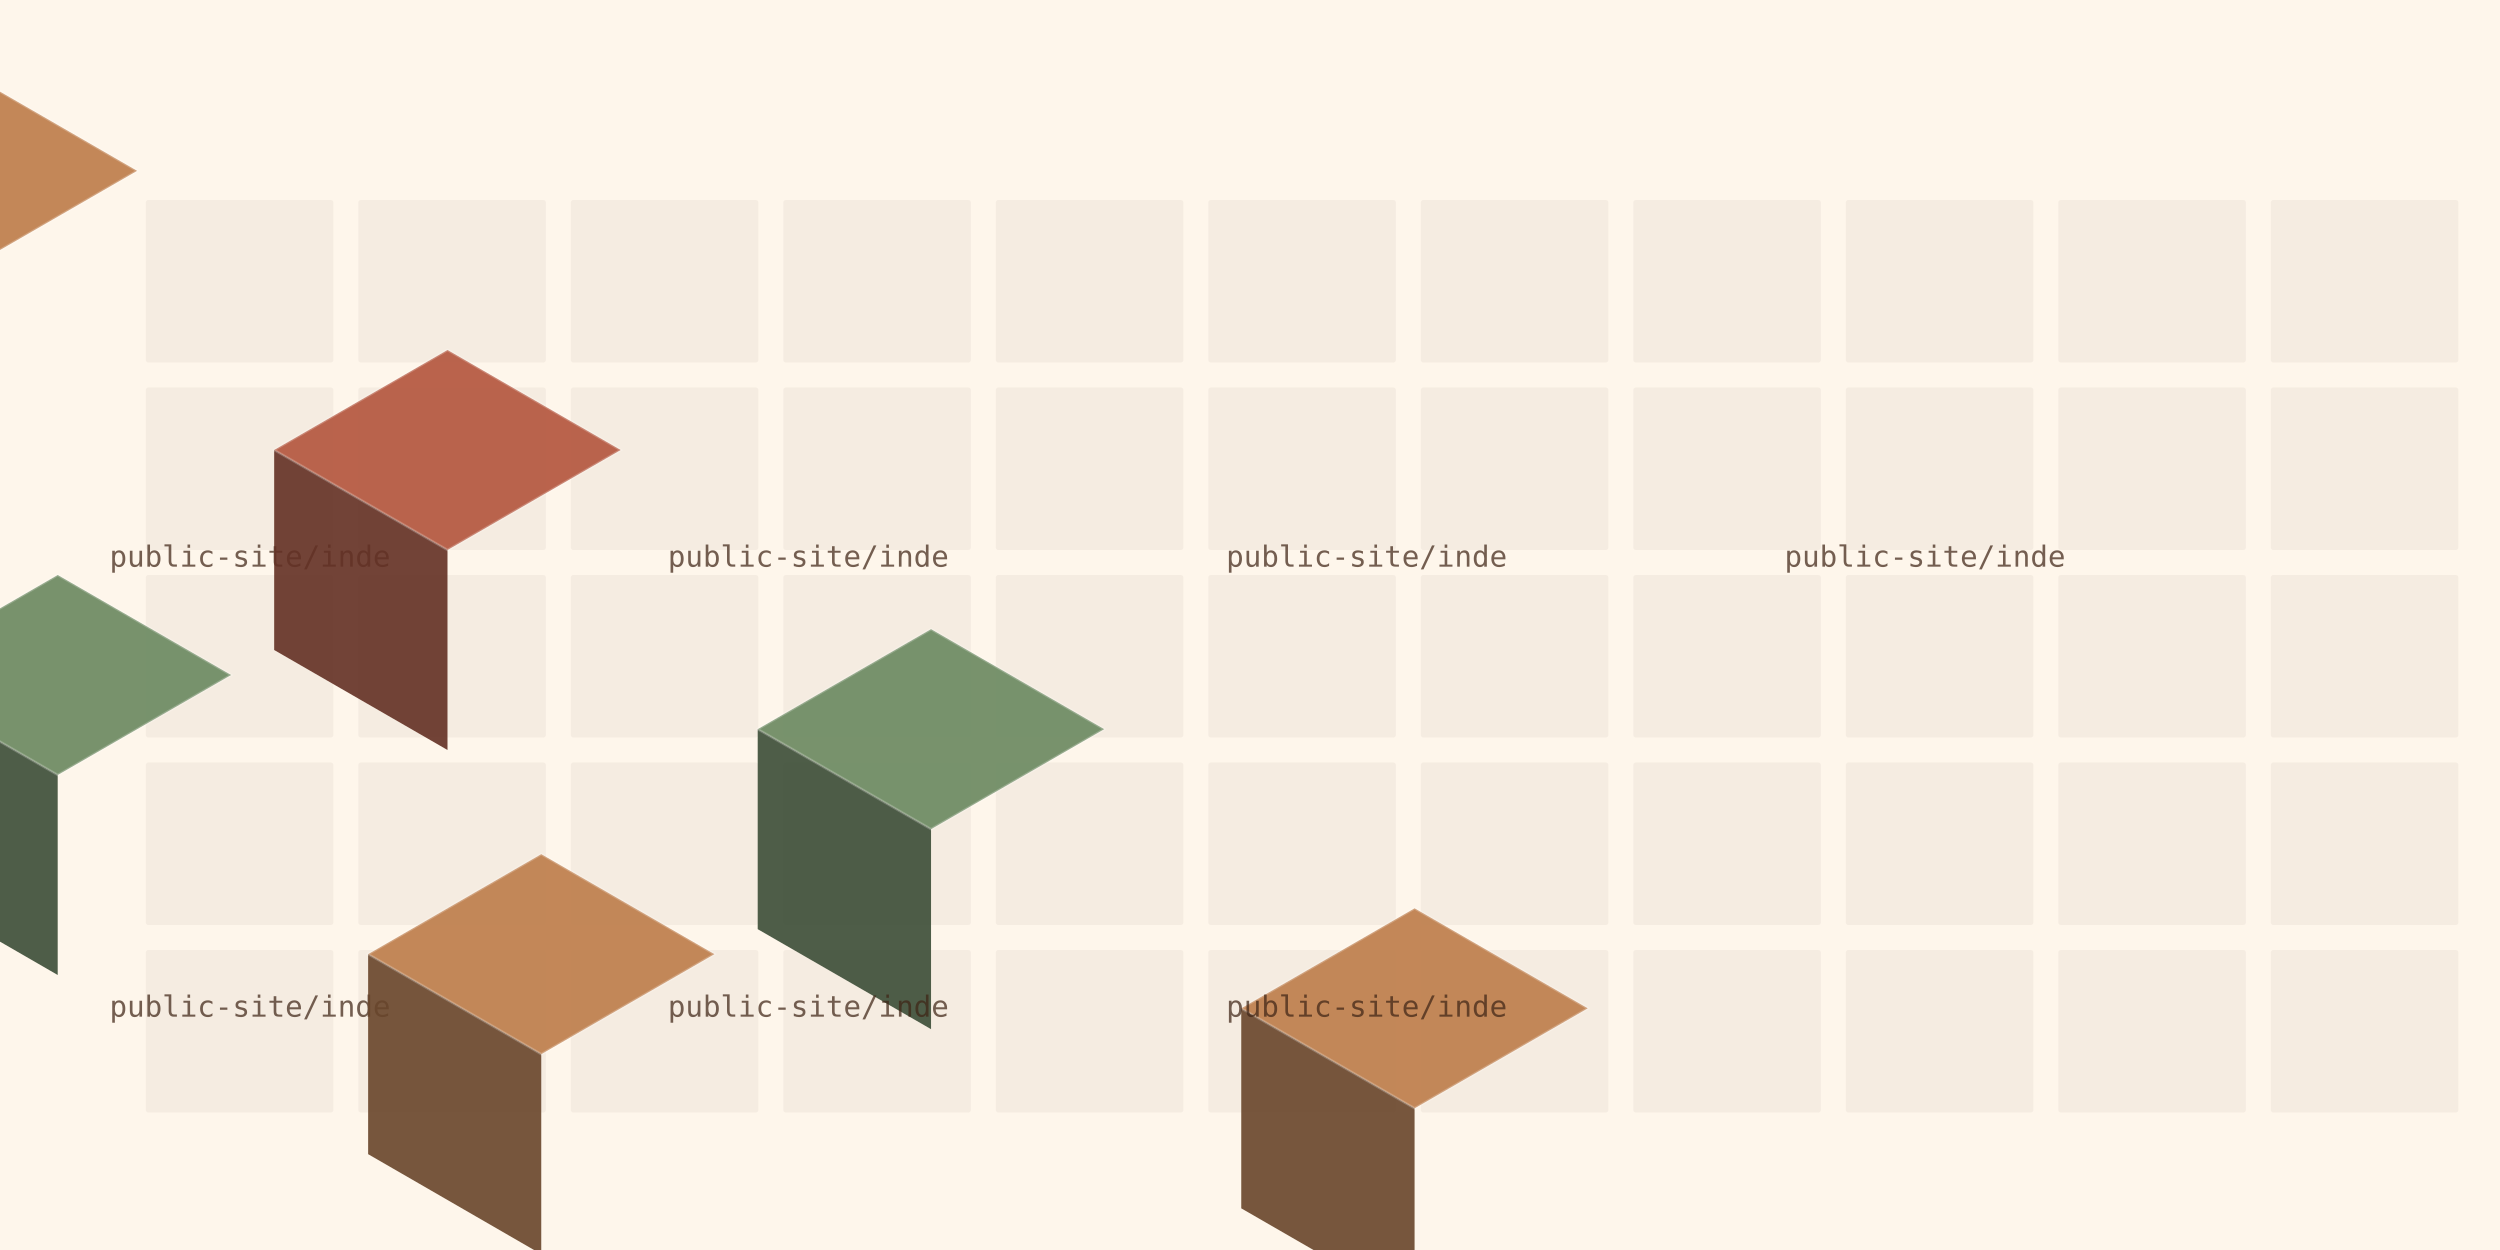
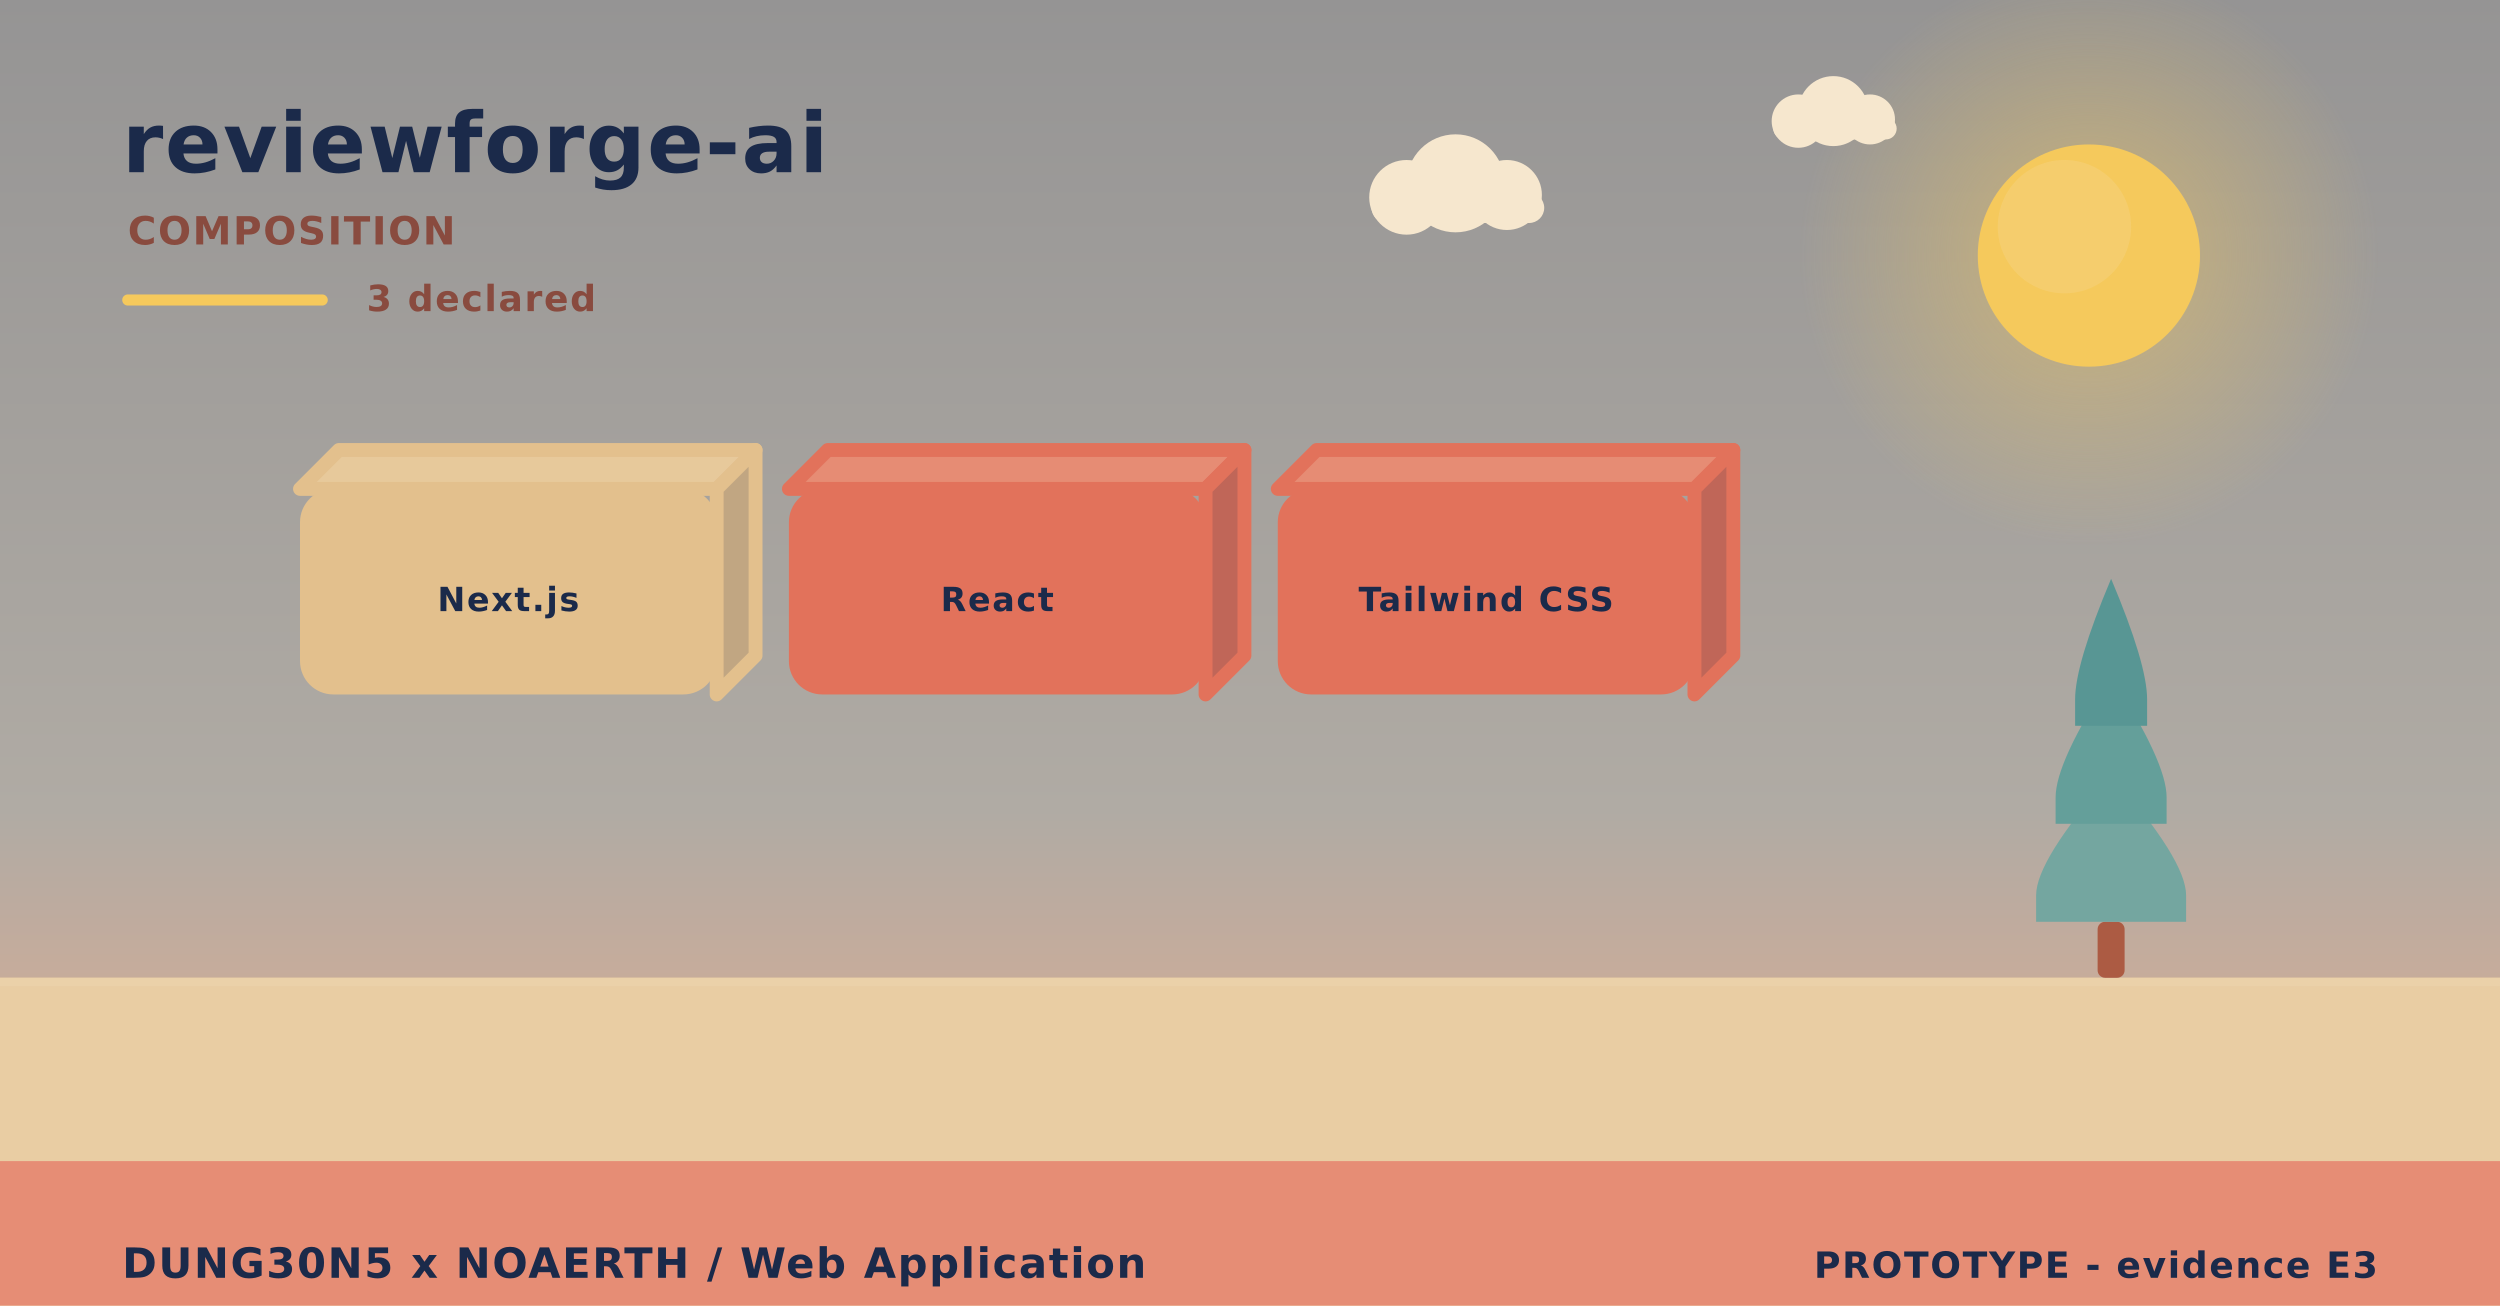
- <svg xmlns="http://www.w3.org/2000/svg" viewBox="0 0 1200 600" width="1200" height="600" role="img" aria-label="reviewforge-ai component map">
-   <rect width="1200" height="600" fill="#fef6eb" />
-   <defs>
-     <linearGradient id="gc" x1="0" y1="0" x2="1" y2="1">
-       <stop offset="0%" stop-color="#be7e4c" />
-       <stop offset="100%" stop-color="#b4573f" />
-     </linearGradient>
-   </defs>
-   <rect x="70.00" y="96.00" width="90.00" height="78.00" rx="1.20" fill="#3f2516" opacity="0.05" />
-   <rect x="172.00" y="96.00" width="90.00" height="78.00" rx="1.20" fill="#3f2516" opacity="0.05" />
-   <rect x="274.00" y="96.00" width="90.00" height="78.00" rx="1.20" fill="#3f2516" opacity="0.05" />
-   <rect x="376.00" y="96.00" width="90.00" height="78.00" rx="1.20" fill="#3f2516" opacity="0.05" />
-   <rect x="478.00" y="96.00" width="90.00" height="78.00" rx="1.20" fill="#3f2516" opacity="0.05" />
-   <rect x="580.00" y="96.00" width="90.00" height="78.00" rx="1.20" fill="#3f2516" opacity="0.05" />
-   <rect x="682.00" y="96.00" width="90.00" height="78.00" rx="1.20" fill="#3f2516" opacity="0.05" />
-   <rect x="784.00" y="96.00" width="90.00" height="78.00" rx="1.20" fill="#3f2516" opacity="0.05" />
-   <rect x="886.00" y="96.00" width="90.00" height="78.00" rx="1.20" fill="#3f2516" opacity="0.05" />
-   <rect x="988.00" y="96.00" width="90.00" height="78.00" rx="1.20" fill="#3f2516" opacity="0.05" />
-   <rect x="1090.00" y="96.00" width="90.00" height="78.00" rx="1.20" fill="#3f2516" opacity="0.05" />
-   <rect x="70.00" y="186.00" width="90.00" height="78.00" rx="1.20" fill="#3f2516" opacity="0.05" />
-   <rect x="172.00" y="186.00" width="90.00" height="78.00" rx="1.20" fill="#3f2516" opacity="0.05" />
-   <rect x="274.00" y="186.00" width="90.00" height="78.00" rx="1.20" fill="#3f2516" opacity="0.05" />
-   <rect x="376.00" y="186.00" width="90.00" height="78.00" rx="1.20" fill="#3f2516" opacity="0.05" />
-   <rect x="478.00" y="186.00" width="90.00" height="78.00" rx="1.20" fill="#3f2516" opacity="0.05" />
-   <rect x="580.00" y="186.00" width="90.00" height="78.00" rx="1.20" fill="#3f2516" opacity="0.05" />
-   <rect x="682.00" y="186.00" width="90.00" height="78.00" rx="1.20" fill="#3f2516" opacity="0.05" />
-   <rect x="784.00" y="186.00" width="90.00" height="78.00" rx="1.20" fill="#3f2516" opacity="0.05" />
-   <rect x="886.00" y="186.00" width="90.00" height="78.00" rx="1.20" fill="#3f2516" opacity="0.05" />
-   <rect x="988.00" y="186.00" width="90.00" height="78.00" rx="1.20" fill="#3f2516" opacity="0.05" />
-   <rect x="1090.00" y="186.00" width="90.00" height="78.00" rx="1.20" fill="#3f2516" opacity="0.05" />
-   <rect x="70.00" y="276.00" width="90.00" height="78.00" rx="1.20" fill="#3f2516" opacity="0.05" />
-   <rect x="172.00" y="276.00" width="90.00" height="78.00" rx="1.20" fill="#3f2516" opacity="0.05" />
-   <rect x="274.00" y="276.00" width="90.00" height="78.00" rx="1.20" fill="#3f2516" opacity="0.05" />
-   <rect x="376.00" y="276.00" width="90.00" height="78.00" rx="1.20" fill="#3f2516" opacity="0.05" />
-   <rect x="478.00" y="276.00" width="90.00" height="78.00" rx="1.20" fill="#3f2516" opacity="0.05" />
-   <rect x="580.00" y="276.00" width="90.00" height="78.00" rx="1.20" fill="#3f2516" opacity="0.05" />
-   <rect x="682.00" y="276.00" width="90.00" height="78.00" rx="1.20" fill="#3f2516" opacity="0.05" />
-   <rect x="784.00" y="276.00" width="90.00" height="78.00" rx="1.20" fill="#3f2516" opacity="0.05" />
-   <rect x="886.00" y="276.00" width="90.00" height="78.00" rx="1.20" fill="#3f2516" opacity="0.05" />
-   <rect x="988.00" y="276.00" width="90.00" height="78.00" rx="1.20" fill="#3f2516" opacity="0.05" />
-   <rect x="1090.00" y="276.00" width="90.00" height="78.00" rx="1.20" fill="#3f2516" opacity="0.05" />
-   <rect x="70.00" y="366.00" width="90.00" height="78.00" rx="1.20" fill="#3f2516" opacity="0.05" />
-   <rect x="172.00" y="366.00" width="90.00" height="78.00" rx="1.20" fill="#3f2516" opacity="0.05" />
-   <rect x="274.00" y="366.00" width="90.00" height="78.00" rx="1.20" fill="#3f2516" opacity="0.05" />
-   <rect x="376.00" y="366.00" width="90.00" height="78.00" rx="1.20" fill="#3f2516" opacity="0.05" />
-   <rect x="478.00" y="366.00" width="90.00" height="78.00" rx="1.20" fill="#3f2516" opacity="0.05" />
-   <rect x="580.00" y="366.00" width="90.00" height="78.00" rx="1.20" fill="#3f2516" opacity="0.05" />
-   <rect x="682.00" y="366.00" width="90.00" height="78.00" rx="1.20" fill="#3f2516" opacity="0.05" />
-   <rect x="784.00" y="366.00" width="90.00" height="78.00" rx="1.20" fill="#3f2516" opacity="0.05" />
-   <rect x="886.00" y="366.00" width="90.00" height="78.00" rx="1.20" fill="#3f2516" opacity="0.05" />
-   <rect x="988.00" y="366.00" width="90.00" height="78.00" rx="1.20" fill="#3f2516" opacity="0.05" />
-   <rect x="1090.00" y="366.00" width="90.00" height="78.00" rx="1.20" fill="#3f2516" opacity="0.05" />
-   <rect x="70.00" y="456.00" width="90.00" height="78.00" rx="1.20" fill="#3f2516" opacity="0.05" />
-   <rect x="172.00" y="456.00" width="90.00" height="78.00" rx="1.20" fill="#3f2516" opacity="0.05" />
-   <rect x="274.00" y="456.00" width="90.00" height="78.00" rx="1.20" fill="#3f2516" opacity="0.05" />
-   <rect x="376.00" y="456.00" width="90.00" height="78.00" rx="1.20" fill="#3f2516" opacity="0.05" />
-   <rect x="478.00" y="456.00" width="90.00" height="78.00" rx="1.20" fill="#3f2516" opacity="0.05" />
-   <rect x="580.00" y="456.00" width="90.00" height="78.00" rx="1.20" fill="#3f2516" opacity="0.05" />
-   <rect x="682.00" y="456.00" width="90.00" height="78.00" rx="1.20" fill="#3f2516" opacity="0.05" />
-   <rect x="784.00" y="456.00" width="90.00" height="78.00" rx="1.20" fill="#3f2516" opacity="0.05" />
-   <rect x="886.00" y="456.00" width="90.00" height="78.00" rx="1.20" fill="#3f2516" opacity="0.05" />
-   <rect x="988.00" y="456.00" width="90.00" height="78.00" rx="1.20" fill="#3f2516" opacity="0.05" />
-   <rect x="1090.00" y="456.00" width="90.00" height="78.00" rx="1.20" fill="#3f2516" opacity="0.05" />
-   <g transform="rotate(0 120 140)">
-     <polygon points="-17.3,34.0 65.8,82.0 -17.3,130.0 -100.5,82.0" fill="#be7e4c" opacity="0.92" />
-     <polygon points="-100.5,82.0 -17.3,130.0 -17.3,226.0 -100.5,178.0" fill="#68452a" opacity="0.9" />
-     <polygon points="-17.3,34.0 65.8,82.0 -17.3,130.0 -100.5,82.0" fill="none" stroke="rgba(255,255,255,0.220)" stroke-width="1.2" />
-     <animateTransform attributeName="transform" type="rotate" values="-32.0 0.00 0.00 0.0 0.00 0.00" dur="7.5s" begin="0.0s" repeatCount="indefinite" />
+ <svg xmlns="http://www.w3.org/2000/svg" width="900" height="470" viewBox="0 0 900 470" role="img" aria-label="reviewforge-ai - how it is composed">
+   <linearGradient id="skyc" x1="0" y1="0" x2="0" y2="1">
+     <stop offset="0" stop-color="#959494" />
+     <stop offset="0.62" stop-color="#b0aba4" />
+     <stop offset="1" stop-color="#f3ad8a" />
+   </linearGradient>
+   <rect width="900" height="470" fill="url(#skyc)" />
+   <radialGradient id="sunc">
+     <stop offset="0.35" stop-color="#f5c95c" stop-opacity="0.34" />
+     <stop offset="1" stop-color="#f5c95c" stop-opacity="0" />
+   </radialGradient>
+   <circle cx="752" cy="92" r="104" fill="url(#sunc)" />
+   <circle cx="752" cy="92" r="40" fill="#f5c95c" />
+   <circle cx="743.2" cy="81.6" r="24" fill="#f5d27e" opacity="0.5" />
+   <g>
+     <circle cx="524" cy="66" r="17.64" fill="#f6e7ce" />
+     <circle cx="506.36" cy="71.04" r="13.44" fill="#f6e7ce" />
+     <circle cx="542.48" cy="70.2" r="12.6" fill="#f6e7ce" />
+     <rect x="493.76" y="69.36" width="62.16" height="10.92" rx="5.46" fill="#f6e7ce" />
+     <animateTransform attributeName="transform" type="translate" values="0 0;24 0;0 0" dur="36s" begin="0s" repeatCount="indefinite" />
  </g>
-   <text x="120" y="272" font-family="ui-monospace,Menlo,monospace" font-size="14" fill="rgba(63,37,22,0.720)" text-anchor="middle">public-site/inde</text>
-   <g transform="rotate(0 388 140)">
-     <polygon points="214.8,168.0 297.9,216.0 214.8,264.0 131.6,216.0" fill="#b4573f" opacity="0.92" />
-     <polygon points="131.6,216.0 214.8,264.0 214.8,360.0 131.6,312.0" fill="#633023" opacity="0.9" />
-     <polygon points="214.8,168.0 297.9,216.0 214.8,264.0 131.6,216.0" fill="none" stroke="rgba(255,255,255,0.220)" stroke-width="1.2" />
-     <animateTransform attributeName="transform" type="rotate" values="-32.0 0.00 0.00 0.0 0.00 0.00" dur="7.5s" begin="0.4s" repeatCount="indefinite" />
+   <g>
+     <circle cx="660" cy="40" r="12.6" fill="#f6e7ce" />
+     <circle cx="647.4" cy="43.6" r="9.6" fill="#f6e7ce" />
+     <circle cx="673.2" cy="43" r="9" fill="#f6e7ce" />
+     <rect x="638.4" y="42.4" width="44.4" height="7.8" rx="3.9" fill="#f6e7ce" />
+     <animateTransform attributeName="transform" type="translate" values="0 0;-18 0;0 0" dur="46s" begin="3s" repeatCount="indefinite" />
  </g>
-   <text x="388" y="272" font-family="ui-monospace,Menlo,monospace" font-size="14" fill="rgba(63,37,22,0.720)" text-anchor="middle">public-site/inde</text>
-   <g transform="rotate(0 656 140)">
-     <polygon points="446.9,302.0 530.0,350.0 446.9,398.0 363.7,350.0" fill="#6c8a62" opacity="0.92" />
-     <polygon points="363.7,350.0 446.9,398.0 446.9,494.0 363.7,446.0" fill="#3b4c36" opacity="0.9" />
-     <polygon points="446.9,302.0 530.0,350.0 446.9,398.0 363.7,350.0" fill="none" stroke="rgba(255,255,255,0.220)" stroke-width="1.2" />
-     <animateTransform attributeName="transform" type="rotate" values="-32.0 0.00 0.00 0.0 0.00 0.00" dur="7.5s" begin="0.8s" repeatCount="indefinite" />
+   <rect x="0" y="352" width="900" height="118" fill="#e9cda3" />
+   <rect x="0" y="352" width="900" height="3" fill="#ebd1a9" />
+   <text x="44" y="62" font-family="Verdana,DejaVu Sans,sans-serif" font-size="30" font-weight="700" letter-spacing="0.6" fill="#1b2a4a" text-anchor="start">reviewforge-ai</text>
+   <text x="46" y="88" font-family="Verdana,DejaVu Sans,sans-serif" font-size="14" font-weight="700" letter-spacing="0.6" fill="#894b3f" text-anchor="start">COMPOSITION</text>
+   <rect x="44" y="106" width="74" height="4" rx="2" fill="#f5c95c" />
+   <text x="132" y="112" font-family="Verdana,DejaVu Sans,sans-serif" font-size="13" font-weight="700" letter-spacing="0.6" fill="#894b3f" text-anchor="start">3 declared</text>
+   <g>
+     <path d="M108,176 L258,176 L272,162 L122,162 Z" fill="#e7c99b" stroke="#e3c08d" stroke-width="5" stroke-linejoin="round" />
+     <path d="M258,176 L272,162 L272,236 L258,250 Z" fill="#c1a682" stroke="#e3c08d" stroke-width="5" stroke-linejoin="round" />
+     <rect x="108" y="176" width="150" height="74" rx="12" fill="#e3c08d" />
+     <animateTransform attributeName="transform" type="translate" values="0 10;0 0" dur="0.75s" begin="0s" fill="freeze" />
  </g>
-   <text x="656" y="272" font-family="ui-monospace,Menlo,monospace" font-size="14" fill="rgba(63,37,22,0.720)" text-anchor="middle">public-site/inde</text>
-   <g transform="rotate(0 924 140)">
-     <polygon points="679.0,436.0 762.1,484.0 679.0,532.0 595.8,484.0" fill="#be7e4c" opacity="0.92" />
-     <polygon points="595.8,484.0 679.0,532.0 679.0,628.0 595.8,580.0" fill="#68452a" opacity="0.9" />
-     <polygon points="679.0,436.0 762.1,484.0 679.0,532.0 595.8,484.0" fill="none" stroke="rgba(255,255,255,0.220)" stroke-width="1.2" />
-     <animateTransform attributeName="transform" type="rotate" values="-32.0 0.00 0.00 0.0 0.00 0.00" dur="7.5s" begin="1.2s" repeatCount="indefinite" />
+   <text x="183" y="220" font-family="Verdana,DejaVu Sans,sans-serif" font-size="12" font-weight="700" letter-spacing="0.6" fill="#1b2a4a" text-anchor="middle">Next.js</text>
+   <g>
+     <path d="M284,176 L434,176 L448,162 L298,162 Z" fill="#e68c74" stroke="#e2725b" stroke-width="5" stroke-linejoin="round" />
+     <path d="M434,176 L448,162 L448,236 L434,250 Z" fill="#c06658" stroke="#e2725b" stroke-width="5" stroke-linejoin="round" />
+     <rect x="284" y="176" width="150" height="74" rx="12" fill="#e2725b" />
+     <animateTransform attributeName="transform" type="translate" values="0 10;0 0" dur="0.75s" begin="0.16s" fill="freeze" />
  </g>
-   <text x="924" y="272" font-family="ui-monospace,Menlo,monospace" font-size="14" fill="rgba(63,37,22,0.720)" text-anchor="middle">public-site/inde</text>
-   <g transform="rotate(0 120 356)">
-     <polygon points="-204.4,142.0 -121.2,190.0 -204.4,238.0 -287.5,190.0" fill="#b4573f" opacity="0.92" />
-     <polygon points="-287.5,190.0 -204.4,238.0 -204.4,334.0 -287.5,286.0" fill="#633023" opacity="0.9" />
-     <polygon points="-204.4,142.0 -121.2,190.0 -204.4,238.0 -287.5,190.0" fill="none" stroke="rgba(255,255,255,0.220)" stroke-width="1.2" />
-     <animateTransform attributeName="transform" type="rotate" values="-32.0 0.00 0.00 0.0 0.00 0.00" dur="7.5s" begin="1.6s" repeatCount="indefinite" />
+   <text x="359" y="220" font-family="Verdana,DejaVu Sans,sans-serif" font-size="12" font-weight="700" letter-spacing="0.6" fill="#1b2a4a" text-anchor="middle">React</text>
+   <g>
+     <path d="M460,176 L610,176 L624,162 L474,162 Z" fill="#e68c74" stroke="#e2725b" stroke-width="5" stroke-linejoin="round" />
+     <path d="M610,176 L624,162 L624,236 L610,250 Z" fill="#c06658" stroke="#e2725b" stroke-width="5" stroke-linejoin="round" />
+     <rect x="460" y="176" width="150" height="74" rx="12" fill="#e2725b" />
+     <animateTransform attributeName="transform" type="translate" values="0 10;0 0" dur="0.75s" begin="0.32s" fill="freeze" />
  </g>
-   <text x="120" y="488" font-family="ui-monospace,Menlo,monospace" font-size="14" fill="rgba(63,37,22,0.720)" text-anchor="middle">public-site/inde</text>
-   <g transform="rotate(0 388 356)">
-     <polygon points="27.7,276.0 110.9,324.0 27.7,372.0 -55.4,324.0" fill="#6c8a62" opacity="0.92" />
-     <polygon points="-55.4,324.0 27.7,372.0 27.7,468.0 -55.4,420.0" fill="#3b4c36" opacity="0.9" />
-     <polygon points="27.7,276.0 110.9,324.0 27.7,372.0 -55.4,324.0" fill="none" stroke="rgba(255,255,255,0.220)" stroke-width="1.2" />
-     <animateTransform attributeName="transform" type="rotate" values="-32.0 0.00 0.00 0.0 0.00 0.00" dur="7.5s" begin="2.0s" repeatCount="indefinite" />
-   </g>
-   <text x="388" y="488" font-family="ui-monospace,Menlo,monospace" font-size="14" fill="rgba(63,37,22,0.720)" text-anchor="middle">public-site/inde</text>
-   <g transform="rotate(0 656 356)">
-     <polygon points="259.8,410.0 342.9,458.0 259.8,506.0 176.7,458.0" fill="#be7e4c" opacity="0.92" />
-     <polygon points="176.7,458.0 259.8,506.0 259.8,602.0 176.7,554.0" fill="#68452a" opacity="0.9" />
-     <polygon points="259.8,410.0 342.9,458.0 259.8,506.0 176.7,458.0" fill="none" stroke="rgba(255,255,255,0.220)" stroke-width="1.2" />
-     <animateTransform attributeName="transform" type="rotate" values="-32.0 0.00 0.00 0.0 0.00 0.00" dur="7.5s" begin="2.4s" repeatCount="indefinite" />
-   </g>
-   <text x="656" y="488" font-family="ui-monospace,Menlo,monospace" font-size="14" fill="rgba(63,37,22,0.720)" text-anchor="middle">public-site/inde</text>
+   <text x="535" y="220" font-family="Verdana,DejaVu Sans,sans-serif" font-size="12" font-weight="700" letter-spacing="0.6" fill="#1b2a4a" text-anchor="middle">Tailwind CSS</text>
+   <rect x="755.14" y="331.84" width="9.72" height="20.16" rx="2.7" fill="#ac5b43" />
+   <path d="M760,278.92 Q733,309.61 733,322.31 Q733,331.84 733,331.84 L787,331.84 Q787,331.84 787,322.31 Q787,309.61 760,278.92 Z" fill="#74a6a0" />
+   <path d="M760,243.64 Q740.02,274.33 740.02,287.03 Q740.02,296.56 740.02,296.56 L779.98,296.56 Q779.98,296.56 779.98,287.03 Q779.98,274.33 760,243.64 Z" fill="#649f9a" />
+   <path d="M760,208.36 Q747.04,239.05 747.04,251.75 Q747.04,261.28 747.04,261.28 L772.96,261.28 Q772.96,261.28 772.96,251.75 Q772.96,239.05 760,208.36 Z" fill="#589694" />
+   <rect x="0" y="418" width="900" height="52" rx="0" fill="#e68972" opacity="0.94" />
+   <text x="44" y="460" font-family="Verdana,DejaVu Sans,sans-serif" font-size="15" font-weight="700" letter-spacing="0.6" fill="#1b2a4a" text-anchor="start">DUNG30N5 x NOAERTH  /  Web Application</text>
+   <text x="856" y="460" font-family="Verdana,DejaVu Sans,sans-serif" font-size="13" font-weight="700" letter-spacing="0.6" fill="#1b2a4a" text-anchor="end">PROTOTYPE  -  evidence E3</text>
</svg>
